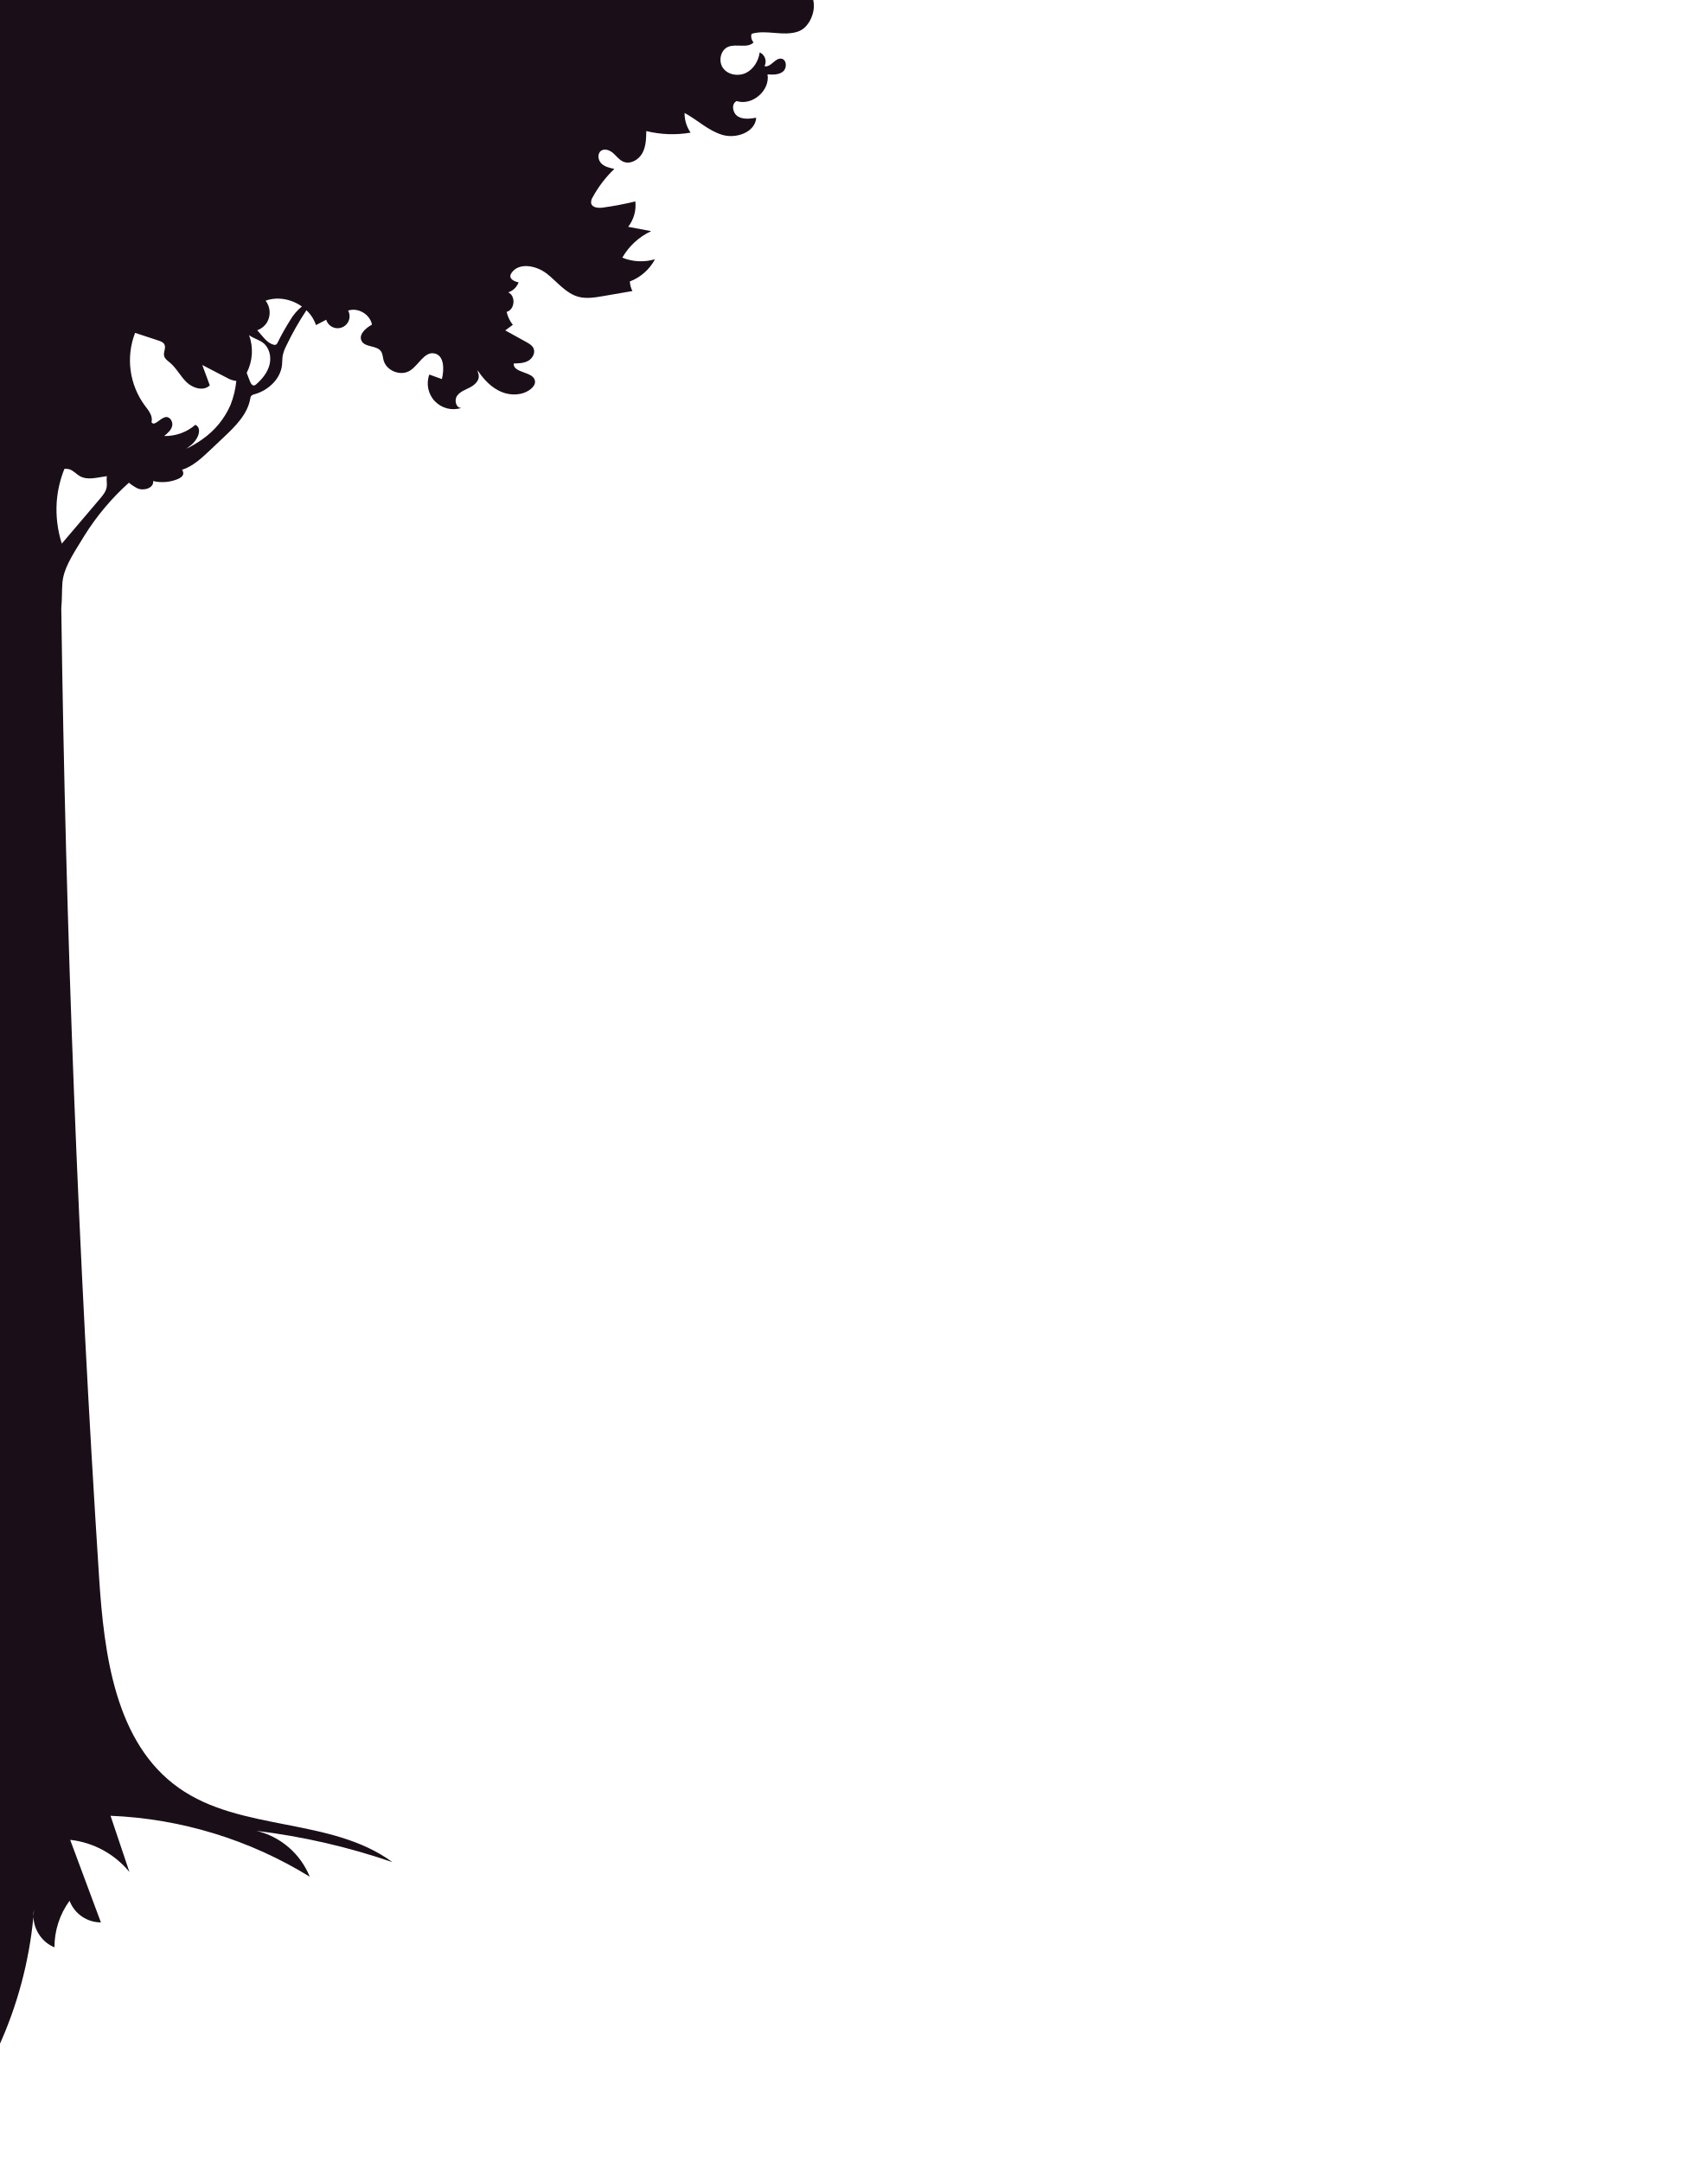
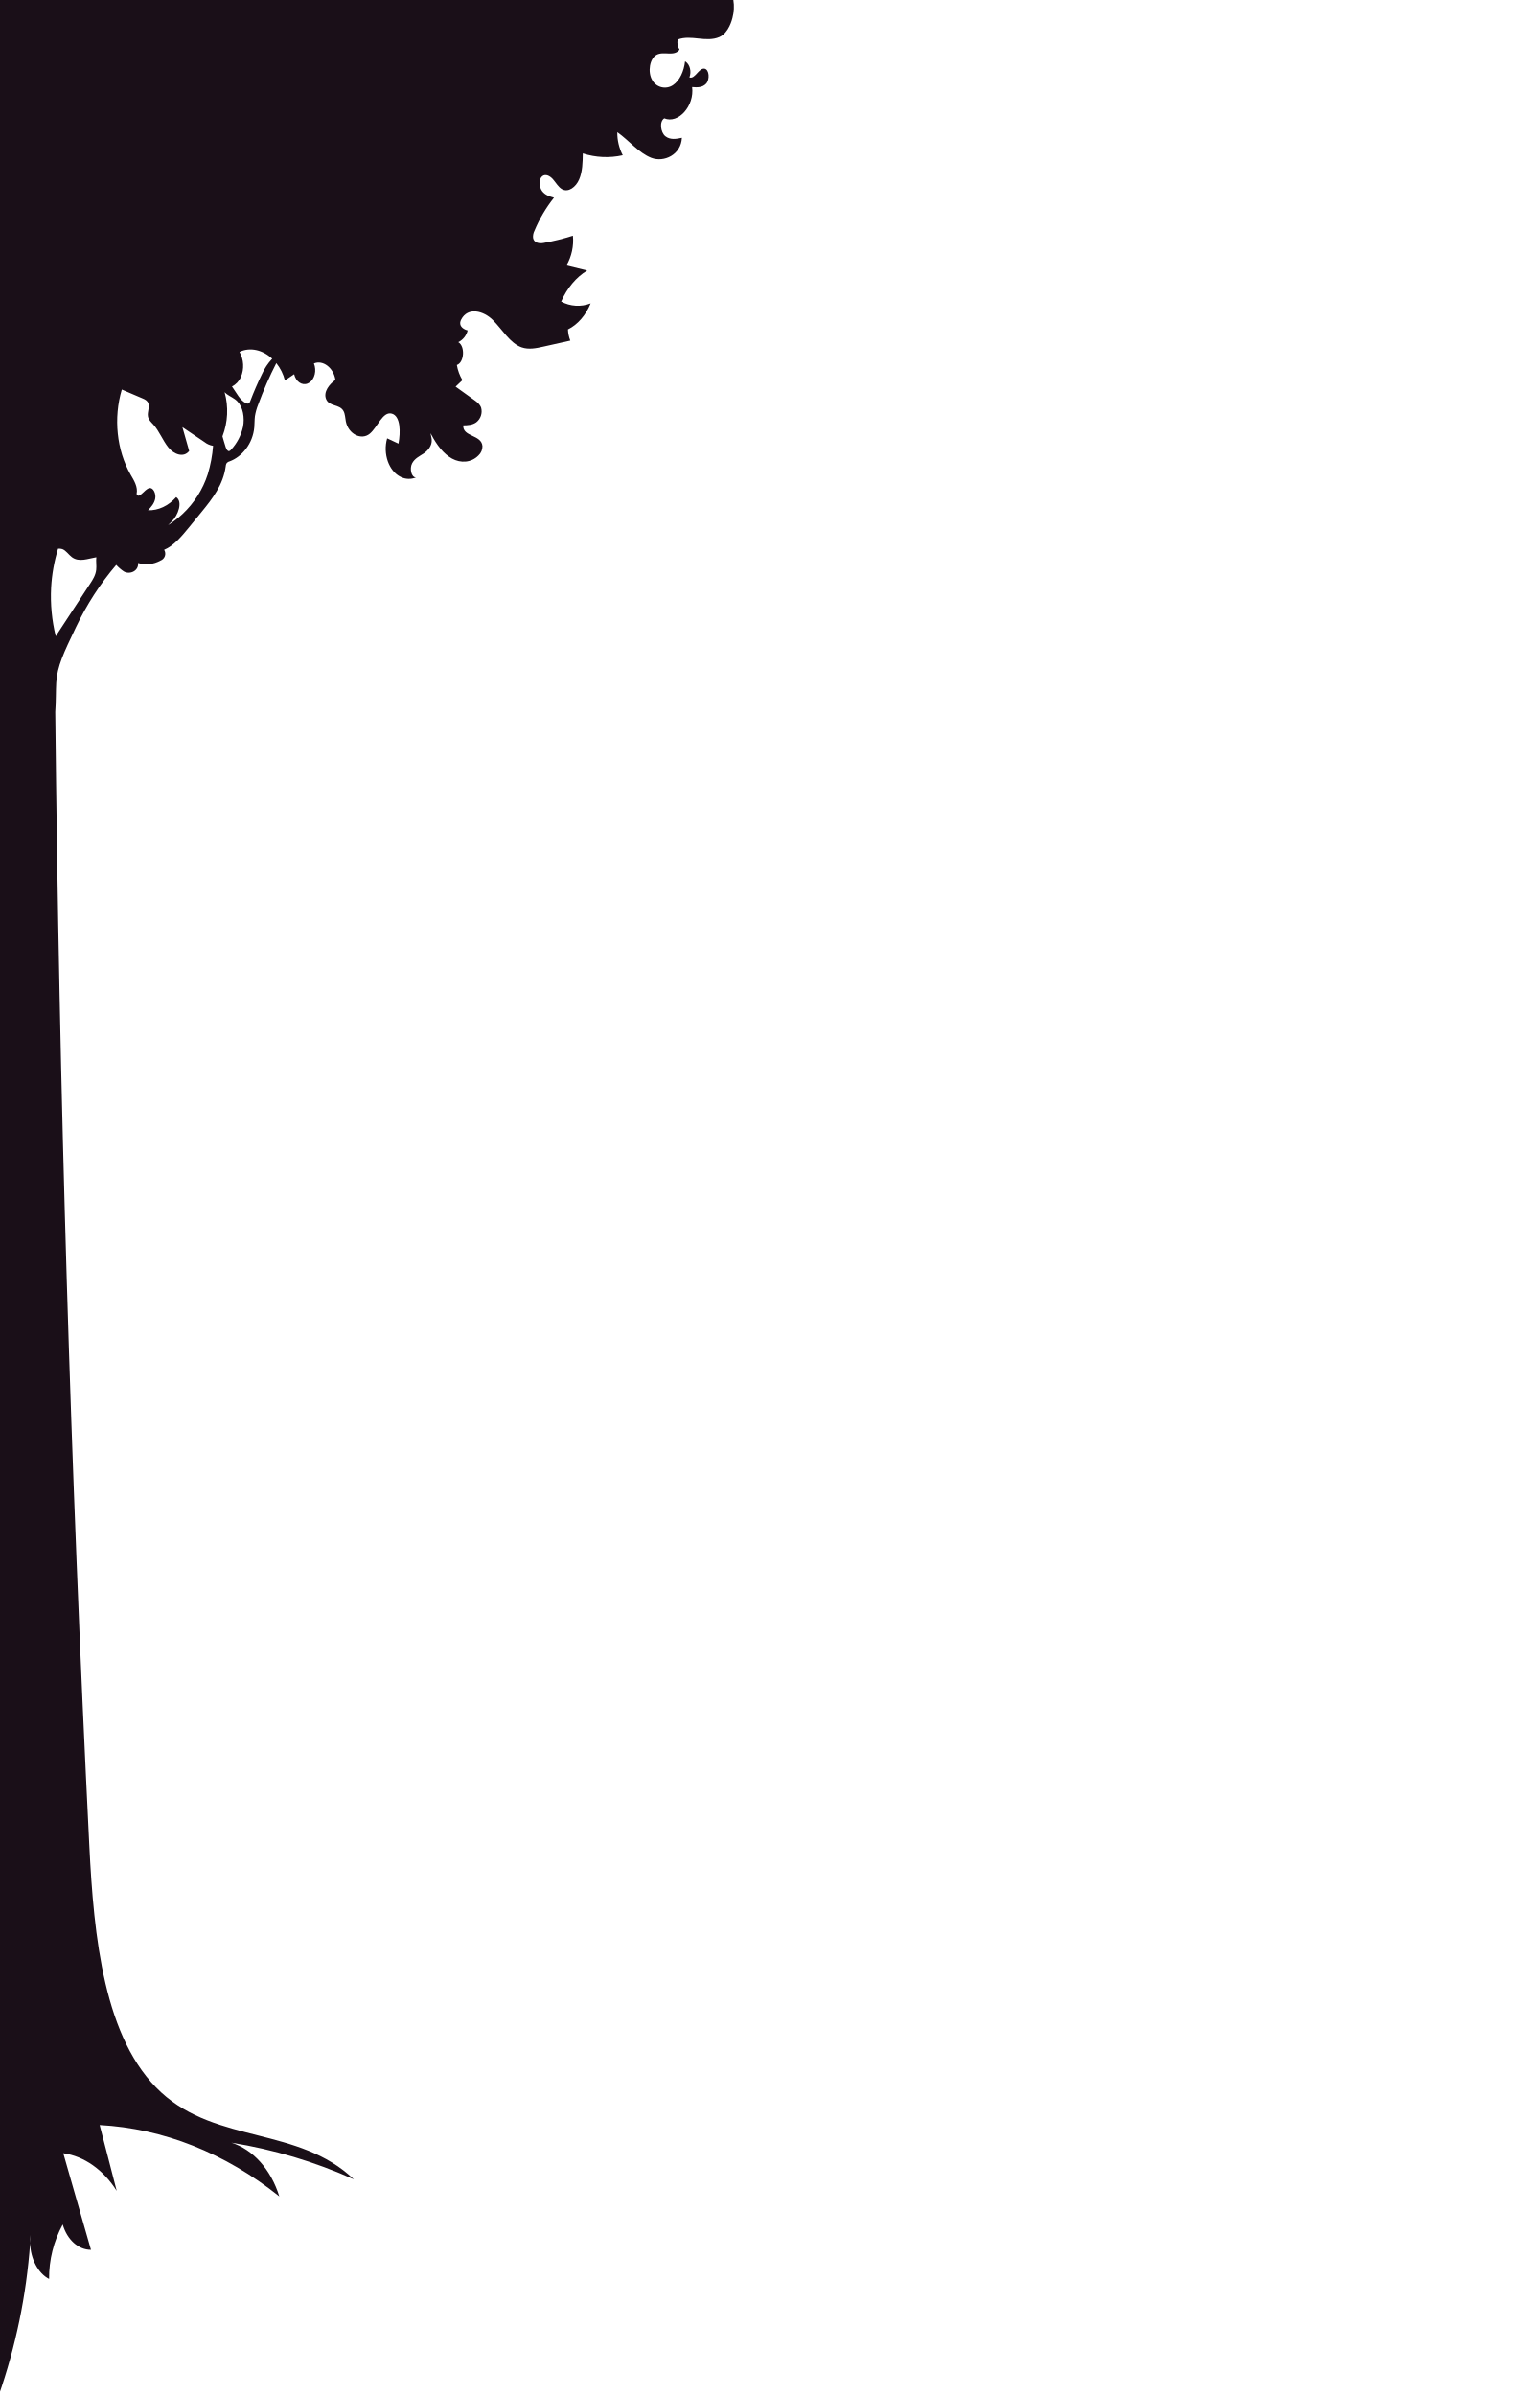
- <svg xmlns="http://www.w3.org/2000/svg" viewBox="0 0 981.526 1243.067">
+ <svg xmlns="http://www.w3.org/2000/svg" viewBox="0 0 981.526 1527.532">
  <defs>
    <style>
      .a {
        fill: #1a0f18;
      }
    </style>
  </defs>
-   <path class="a" d="M467.583,0H-.937V1177.11a233.959,233.959,0,0,0,20.15-75.01,17.135,17.135,0,0,1,.36-4.16c-.11,1.39-.23,2.77-.36,4.16.23,7.47,5.07,14.8,12.1,17.51a45.292,45.292,0,0,1,8.68-26.74,19.244,19.244,0,0,0,18.02,12.43q-8.835-23.73-17.67-47.46a51.251,51.251,0,0,1,34.08,18.5q-5.445-16.17-10.87-32.34a236.815,236.815,0,0,1,114.54,35.05,44.126,44.126,0,0,0-30.57-26.38,381.714,381.714,0,0,1,78.09,17.98c-35.21-25.9-87.16-17.41-122.83-42.68-36.55-25.88-42.95-76.63-45.83-121.32q-17.94-278.115-21.72-556.9c.49-5.05.32-10.64.63-14.41.66-8.05,4.65-14.47,12.63-27.31a141.597,141.597,0,0,1,25.62-30.49,25.451,25.451,0,0,0,4.86,3.22c3.69,1.68,9.55-.15,9.08-4.17A23.099,23.099,0,0,0,102.293,275.41c1.42-.6,2.96-1.59,3.08-3.13a3.323,3.323,0,0,0-.71-2.16c6.03-1.93,11.07-6.53,15.76-10.95l8.28-7.83c6.64-6.26,13.64-13.17,15.2-22.17a3.573,3.573,0,0,1,.43-1.4,3.511,3.511,0,0,1,2.07-1.11c7.83-2.21,14.84-8.68,15.74-16.76.2-1.82.1-3.66.41-5.46a22.291,22.291,0,0,1,2.06-5.65,165.361,165.361,0,0,1,11.57-20.4,20.791,20.791,0,0,1,5.49,8.52q2.94-1.545,5.88-3.07a6.865,6.865,0,1,0,12.6-5.27c5.69-1.92,12.62,2.15,13.71,8.07-3.66,2-7.93,5.85-5.9,9.5,2.08,3.73,8.56,2.32,11.05,5.8,1.04,1.46,1.06,3.39,1.51,5.14,1.6,6.17,9.92,9.43,15.28,5.97,5.02-3.23,8.21-11.08,14.04-9.83,5.61,1.2,5.6,9.16,4.22,14.73-2.4-.87-4.81-1.73-7.22-2.6a14.79,14.79,0,0,0,18.41,19.2c-3.01.1-4.2-4.36-2.52-6.86s4.76-3.54,7.44-4.92,5.39-3.8,5.09-6.79c-.11-1.07-.6-2.09-.69-3.14.18.28.37.56.56.84,3.34,4.88,7.64,9.32,13.09,11.62s12.19,2.11,16.85-1.54c1.43-1.12,2.71-2.75,2.54-4.56-.52-5.72-12.8-4.51-12.22-10.22,2.84-.05,5.8-.13,8.28-1.51,2.47-1.38,4.23-4.49,3.12-7.1-.76-1.75-2.54-2.8-4.22-3.73q-6.03-3.345-12.08-6.68,2.19-1.605,4.36-3.19a18.705,18.705,0,0,1-3.56-7.45c4.74-1.24,5.4-9.22.92-11.22a9.543,9.543,0,0,0,5.96-5.76c-2.24-.45-5.08-1.69-4.73-3.95a3.676,3.676,0,0,1,.61-1.39c4.2-6.33,14.25-4.36,20.26.29,6.01,4.64,10.89,11.34,18.22,13.34,4.55,1.24,9.38.45,14.03-.35q8.535-1.47,17.06-2.94a13.723,13.723,0,0,1-1.5-5.5,27.527,27.527,0,0,0,14.47-12.78,28.613,28.613,0,0,1-18.8-.91,37.21,37.21,0,0,1,16.61-15.25q-6.615-1.245-13.22-2.49a20.202,20.202,0,0,0,4.11-14.61,183.243,183.243,0,0,1-18.72,3.56c-2.61.36-6.14.06-6.69-2.51a5.214,5.214,0,0,1,.89-3.47,66.884,66.884,0,0,1,12.45-16.27c-2.7-.57-5.58-1.22-7.52-3.18-1.95-1.96-2.35-5.7-.07-7.27,2.09-1.44,5.01-.27,6.92,1.41s3.46,3.88,5.8,4.88c4.02,1.72,8.82-1,10.93-4.83,2.12-3.82,2.24-8.39,2.31-12.76a62.301,62.301,0,0,0,25.47.9,19.545,19.545,0,0,1-3.47-11.32c7.37,3.98,13.64,10.18,21.67,12.59s18.98-1.48,19.52-9.84c-3.56.59-7.47,1.12-10.54-.76-3.08-1.88-3.95-7.26-.71-8.82,8.93,2.9,19.33-6.08,17.76-15.34,3.12.21,6.58.32,8.97-1.7,2.38-2.02,2.03-6.93-1.07-7.34-3.63-.48-6.13,5.34-9.63,4.28a5.75,5.75,0,0,0-2.77-7.89c-.68,4.83-3.42,9.54-7.78,11.73s-10.3,1.31-13.22-2.6c-2.93-3.91-1.6-10.5,2.91-12.35,4.67-1.92,11.02,1.09,14.56-2.51a5.251,5.251,0,0,1-1.14-4.96c4.28-1.26,8.84-.87,13.28-.5,4.44.36,9.02.68,13.25-.73,6.09-2.03,8.15-8.78,8.37-9.42A16.523,16.523,0,0,0,467.583,0Zm-406.24,279.99c-.4,2.63-2.19,4.81-3.92,6.83q-10.95,12.87-21.89,25.74a64.801,64.801,0,0,1-2.93-23.79,63.448,63.448,0,0,1,4.43-19.2,8.583,8.583,0,0,1,2.68.2c2.37.65,4.03,2.75,6.16,3.97,4.6,2.62,10.16.7,15.55.03C61.093,275.76,61.653,277.94,61.343,279.99Zm71.15-47.06a46.737,46.737,0,0,1-16.15,19.63,63.236,63.236,0,0,1-9.18,5.45c.81-.69,1.65-1.33,2.44-1.91,3.95-2.9,7.11-9.68,2.73-11.86a26.525,26.525,0,0,1-17.96,6.45c1.95-1.57,4.02-3.32,4.61-5.76.59-2.43-1.27-5.53-3.75-5.12-3.21.53-6.68,5.76-8.13,2.84.97-3.4-1.68-6.64-3.82-9.46a43.761,43.761,0,0,1-5.61-41.81q6.705,2.205,13.39,4.41c1.37.45,2.89,1.02,3.51,2.33.94,1.96-.7,4.3-.23,6.43.39,1.75,2.04,2.85,3.41,4,3.78,3.19,6.02,7.87,9.6,11.28,3.58,3.42,9.77,5.22,13.27,1.73q-2.16-5.85-4.32-11.7,7.05,3.66,14.11,7.33a13.617,13.617,0,0,0,5.46,1.84A51.389,51.389,0,0,1,132.493,232.93Zm22.47-23.24c-1.13,4.43-4.14,8.18-7.58,11.2a2.461,2.461,0,0,1-1.26.73c-1.08.14-1.83-1.01-2.25-2.01-.73-1.71-1.36-3.48-2.03-5.23a27.213,27.213,0,0,0,1.37-21.7,10.726,10.726,0,0,0,1.35.92c2.24,1.28,4.8,2,6.81,3.6C154.963,200.04,156.083,205.25,154.963,209.69Zm11.95-25.71a139.907,139.907,0,0,0-7.29,12.98,2.336,2.336,0,0,1-.93,1.18,2.075,2.075,0,0,1-1.55.01c-3.97-1.15-6.36-5.22-9.24-8.27a10.933,10.933,0,0,0,5.66-4.6,11.161,11.161,0,0,0-.85-12.39c6.93-2.52,14.89-.92,20.86,3.33A28.494,28.494,0,0,0,166.913,183.98Z" />
+   <path class="a" d="M467.583,0H-.937V1527.532a376.941,376.941,0,0,0,20.15-97.34,28.682,28.682,0,0,1,.36-5.398c-.11,1.804-.23,3.595-.36,5.398.23,9.694,5.07,19.206,12.1,22.723a71.224,71.224,0,0,1,8.68-34.7c2.835,9.718,10.012,16.143,18.02,16.13q-8.835-30.794-17.67-61.589c13.344,1.901,25.581,10.522,34.08,24.007q-5.445-20.984-10.87-41.967c40.553,2.174,79.994,17.836,114.54,45.484-5.333-17.147-16.718-29.896-30.57-34.233a309.944,309.944,0,0,1,78.09,23.333c-35.21-33.61-87.16-22.593-122.83-55.386-36.55-33.584-42.95-99.443-45.83-157.437q-17.94-360.909-21.72-722.687c.49-6.553.32-13.808.63-18.7.66-10.446,4.65-18.778,12.63-35.44a180.749,180.749,0,0,1,25.62-39.567,26.068,26.068,0,0,0,4.86,4.179c3.69,2.18,9.55-.195,9.08-5.411a18.217,18.217,0,0,0,14.24-1.531,4.647,4.647,0,0,0,2.37-6.865c6.03-2.505,11.07-8.474,15.76-14.21l8.28-10.161c6.64-8.124,13.64-17.091,15.2-28.77a5.68,5.68,0,0,1,.43-1.817,3.369,3.369,0,0,1,2.07-1.441c7.83-2.868,14.84-11.264,15.74-21.749.2-2.362.1-4.75.41-7.085a34.829,34.829,0,0,1,2.06-7.332,238.123,238.123,0,0,1,11.57-26.473,28.823,28.823,0,0,1,5.49,11.056q2.94-2.005,5.88-3.984c1.096,4.71,4.926,7.376,8.556,5.954s5.684-6.393,4.588-11.103a10.519,10.519,0,0,0-.545-1.69c5.69-2.492,12.62,2.79,13.71,10.472-3.66,2.595-7.93,7.592-5.9,12.328,2.08,4.84,8.56,3.011,11.05,7.527,1.04,1.895,1.06,4.399,1.51,6.67,1.6,8.007,9.92,12.237,15.28,7.747,5.02-4.192,8.21-14.378,14.04-12.756,5.61,1.557,5.6,11.887,4.22,19.115-2.4-1.129-4.81-2.245-7.22-3.374-2.829,9.944,1.089,20.981,8.751,24.652a11.616,11.616,0,0,0,9.659.263c-3.01.13-4.2-5.658-2.52-8.902s4.76-4.594,7.44-6.385,5.39-4.931,5.09-8.811c-.11-1.389-.6-2.712-.69-4.075.18.363.37.727.56,1.09,3.34,6.333,7.64,12.095,13.09,15.079s12.19,2.738,16.85-1.998a7.919,7.919,0,0,0,2.54-5.918c-.52-7.423-12.8-5.853-12.22-13.262,2.84-.065,5.8-.169,8.28-1.96a8.808,8.808,0,0,0,3.12-9.214c-.76-2.271-2.54-3.634-4.22-4.84q-6.03-4.341-12.08-8.669,2.19-2.083,4.36-4.14a27.885,27.885,0,0,1-3.56-9.668c4.74-1.609,5.4-11.965.92-14.56a11.223,11.223,0,0,0,5.96-7.475c-2.24-.584-5.08-2.193-4.73-5.126a5.57,5.57,0,0,1,.61-1.804c4.2-8.214,14.25-5.658,20.26.376,6.01,6.021,10.89,14.716,18.22,17.311,4.55,1.609,9.38.584,14.03-.454q8.535-1.908,17.06-3.815a22.05,22.05,0,0,1-1.5-7.137c6.208-3.08,11.348-8.971,14.47-16.585a22.519,22.519,0,0,1-18.8-1.181c3.826-8.667,9.629-15.581,16.61-19.79q-6.615-1.616-13.22-3.231a32.06,32.06,0,0,0,4.11-18.959,146.351,146.351,0,0,1-18.72,4.62c-2.61.467-6.14.078-6.69-3.257a8.353,8.353,0,0,1,.89-4.503,88.146,88.146,0,0,1,12.45-21.114c-2.7-.74-5.58-1.583-7.52-4.127-1.95-2.543-2.35-7.397-.07-9.434,2.09-1.869,5.01-.35,6.92,1.83s3.46,5.035,5.8,6.333c4.02,2.232,8.82-1.298,10.93-6.268,2.12-4.957,2.24-10.888,2.31-16.559a48.416,48.416,0,0,0,25.47,1.168,30.932,30.932,0,0,1-3.47-14.69c7.37,5.165,13.64,13.211,21.67,16.338s18.98-1.921,19.52-12.769c-3.56.766-7.47,1.453-10.54-.986-3.08-2.44-3.95-9.421-.71-11.446,8.93,3.763,19.33-7.89,17.76-19.907,3.12.273,6.58.415,8.97-2.206,2.38-2.621,2.03-8.993-1.07-9.525-3.63-.623-6.13,6.93-9.63,5.554,1.457-3.662.35-8.163-2.472-10.053q-.147-.098-.298-.186c-.68,6.268-3.42,12.38-7.78,15.222a9.231,9.231,0,0,1-13.22-3.374c-2.93-5.074-1.6-13.626,2.91-16.027,4.67-2.492,11.02,1.414,14.56-3.257a8.366,8.366,0,0,1-1.14-6.437c4.28-1.635,8.84-1.129,13.28-.649,4.44.467,9.02.882,13.25-.947,6.09-2.634,8.15-11.394,8.37-12.224A27.553,27.553,0,0,0,467.583,0Zm-406.24,363.342c-.4,3.413-2.19,6.242-3.92,8.863q-10.95,16.701-21.89,33.403a107.76,107.76,0,0,1-2.93-30.872,103.329,103.329,0,0,1,4.43-24.916,6.68,6.68,0,0,1,2.68.26c2.37.844,4.03,3.569,6.16,5.152,4.6,3.4,10.16.908,15.55.039-.33,2.582.23,5.411-.08,8.072Zm71.15-61.07a59.933,59.933,0,0,1-16.15,25.474,62.34,62.34,0,0,1-9.18,7.072c.81-.895,1.65-1.726,2.44-2.479,3.95-3.763,7.11-12.562,2.73-15.391-4.979,5.585-11.38,8.568-17.96,8.37,1.95-2.037,4.02-4.308,4.61-7.475.59-3.153-1.27-7.176-3.75-6.644-3.21.688-6.68,7.475-8.13,3.685.97-4.412-1.68-8.617-3.82-12.276-8.907-15.645-11.024-36.118-5.61-54.257q6.705,2.861,13.39,5.723c1.37.584,2.89,1.324,3.51,3.024.94,2.543-.7,5.58-.23,8.344.39,2.271,2.04,3.698,3.41,5.191,3.78,4.14,6.02,10.213,9.6,14.638,3.58,4.438,9.77,6.774,13.27,2.245q-2.16-7.592-4.32-15.183,7.05,4.75,14.11,9.512a11.667,11.667,0,0,0,5.46,2.388,83.456,83.456,0,0,1-3.38,18.038Zm22.47-30.158a31.469,31.469,0,0,1-7.58,14.534,2.415,2.415,0,0,1-1.26.947c-1.08.182-1.83-1.311-2.25-2.608-.73-2.219-1.36-4.516-2.03-6.787a44.945,44.945,0,0,0,1.37-28.16,11.096,11.096,0,0,0,1.35,1.194c2.24,1.661,4.8,2.595,6.81,4.672,3.59,3.685,4.71,10.446,3.59,16.208Zm11.95-33.364q-3.988,8.164-7.29,16.844a3.034,3.034,0,0,1-.93,1.531,1.639,1.639,0,0,1-1.55.013c-3.97-1.492-6.36-6.774-9.24-10.732a12.08,12.08,0,0,0,5.66-5.969,18.101,18.101,0,0,0-.85-16.078c6.93-3.27,14.89-1.194,20.86,4.321a36.078,36.078,0,0,0-6.66,10.07Z" />
</svg>
